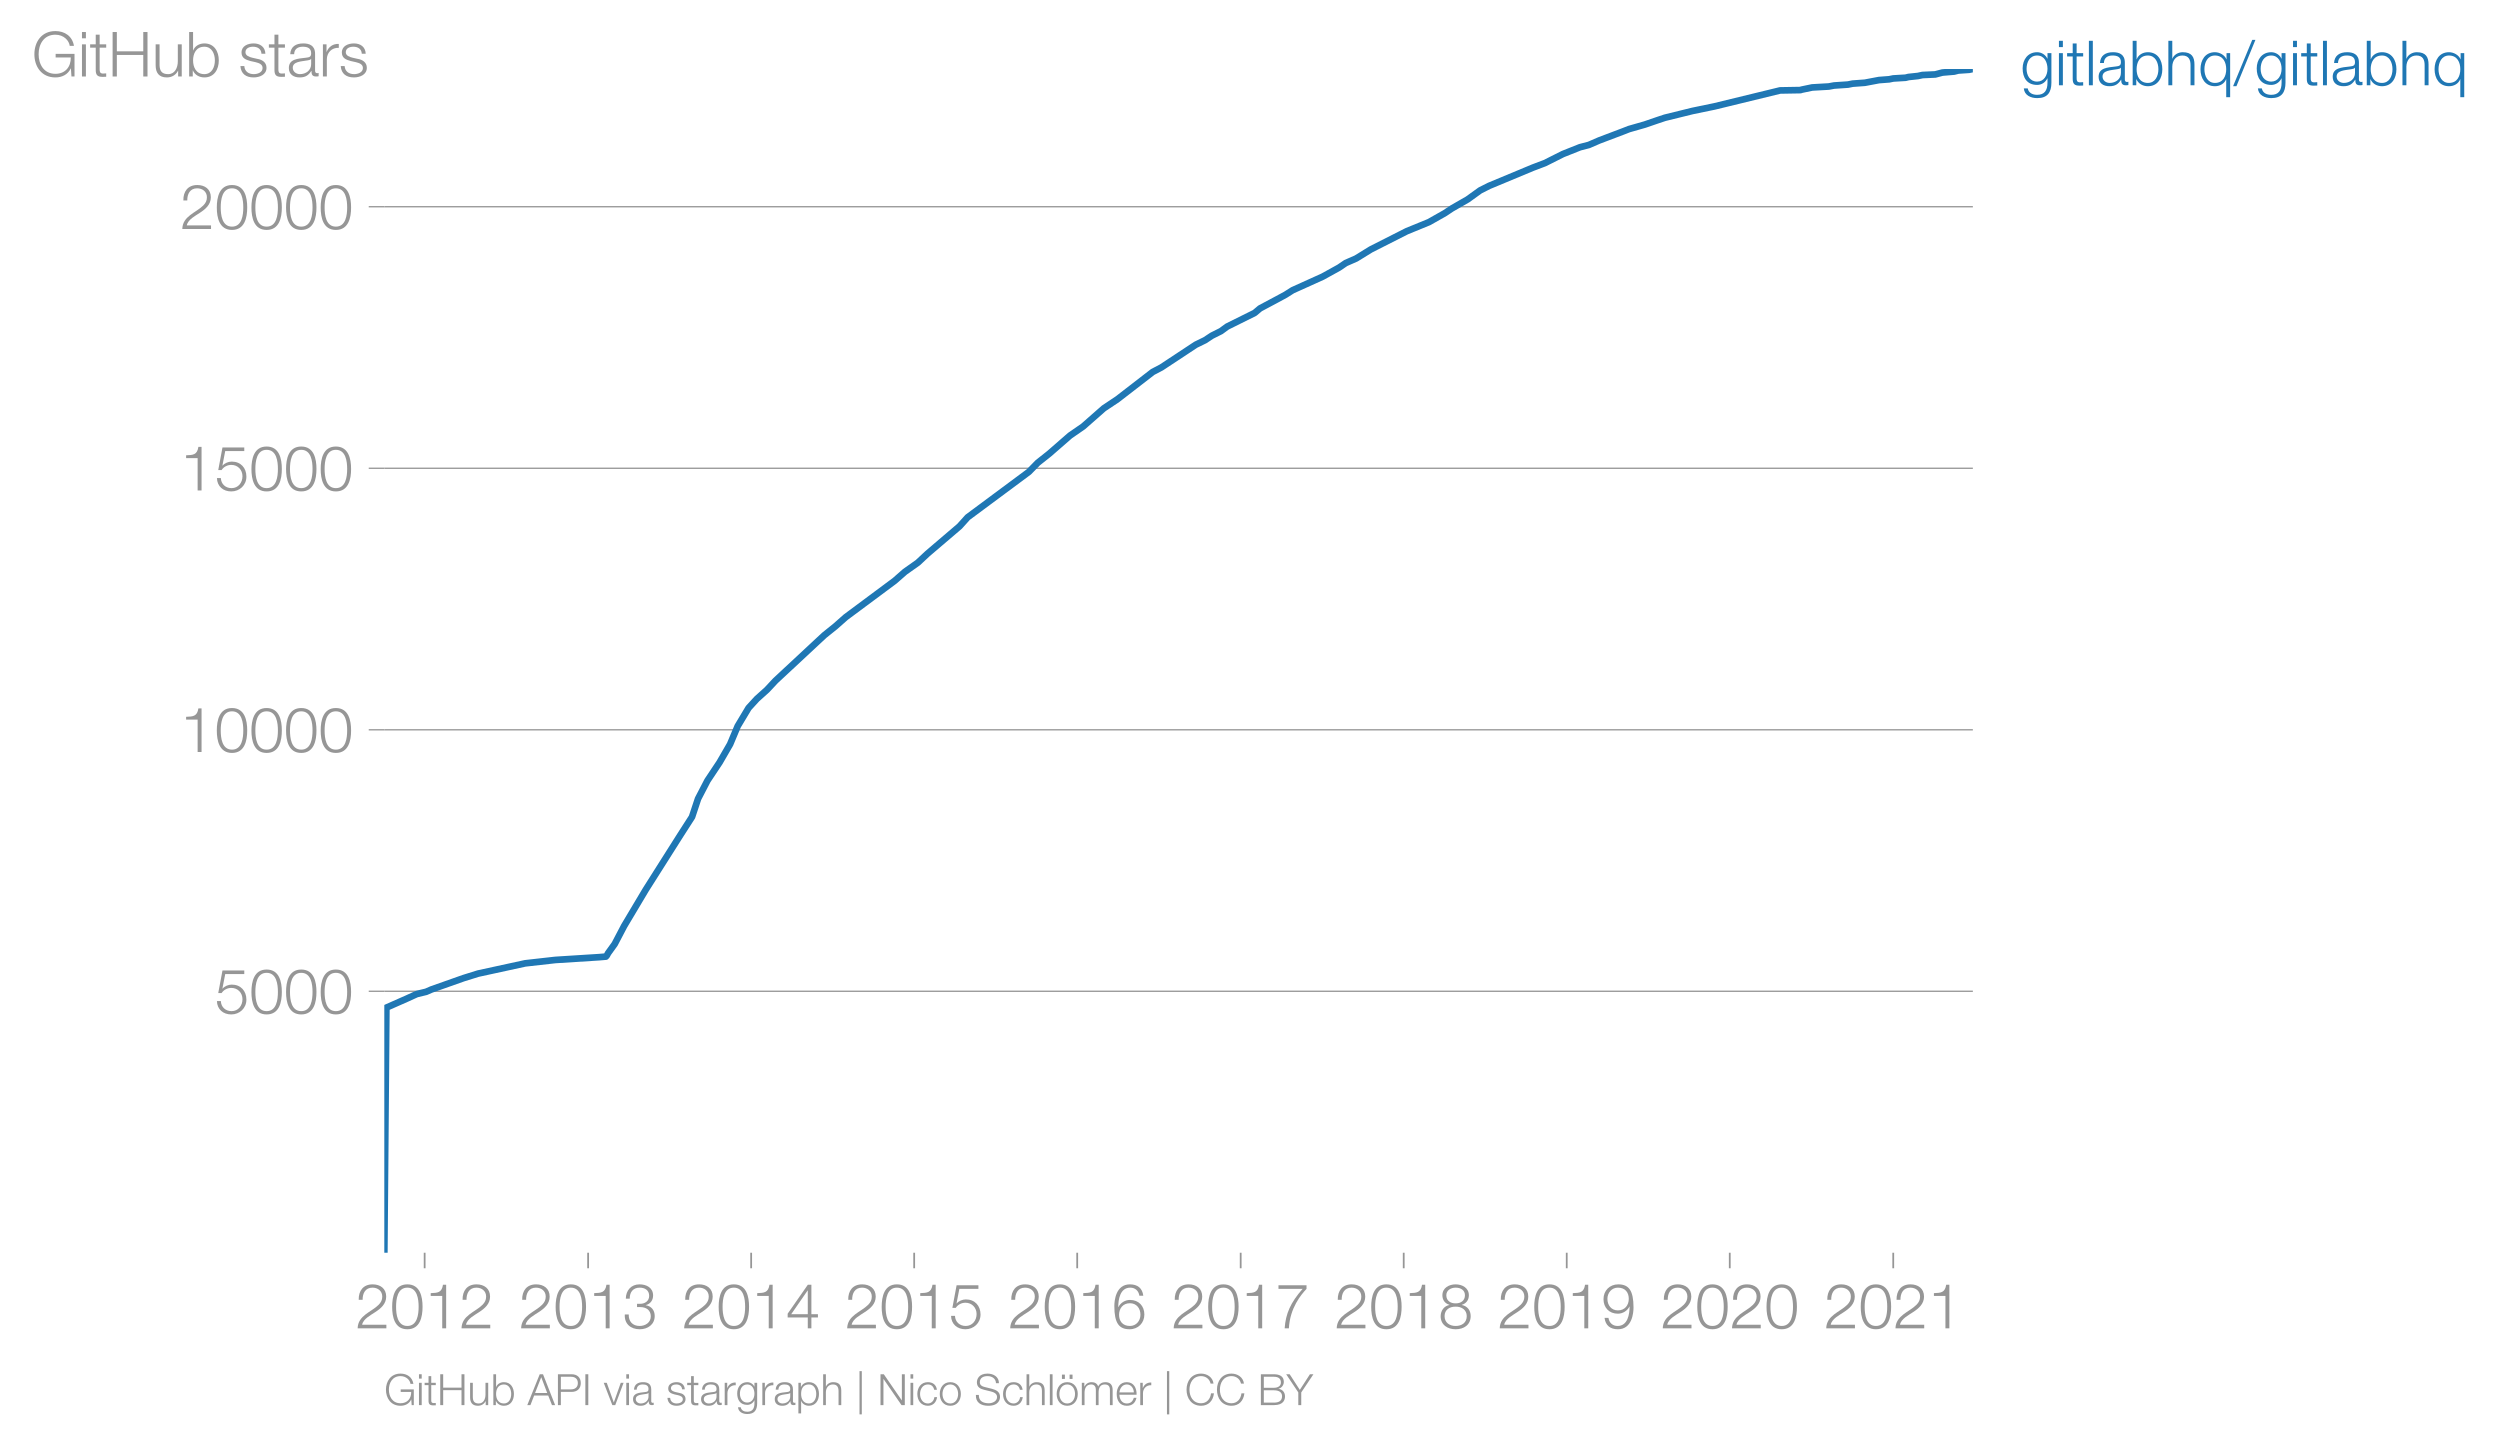
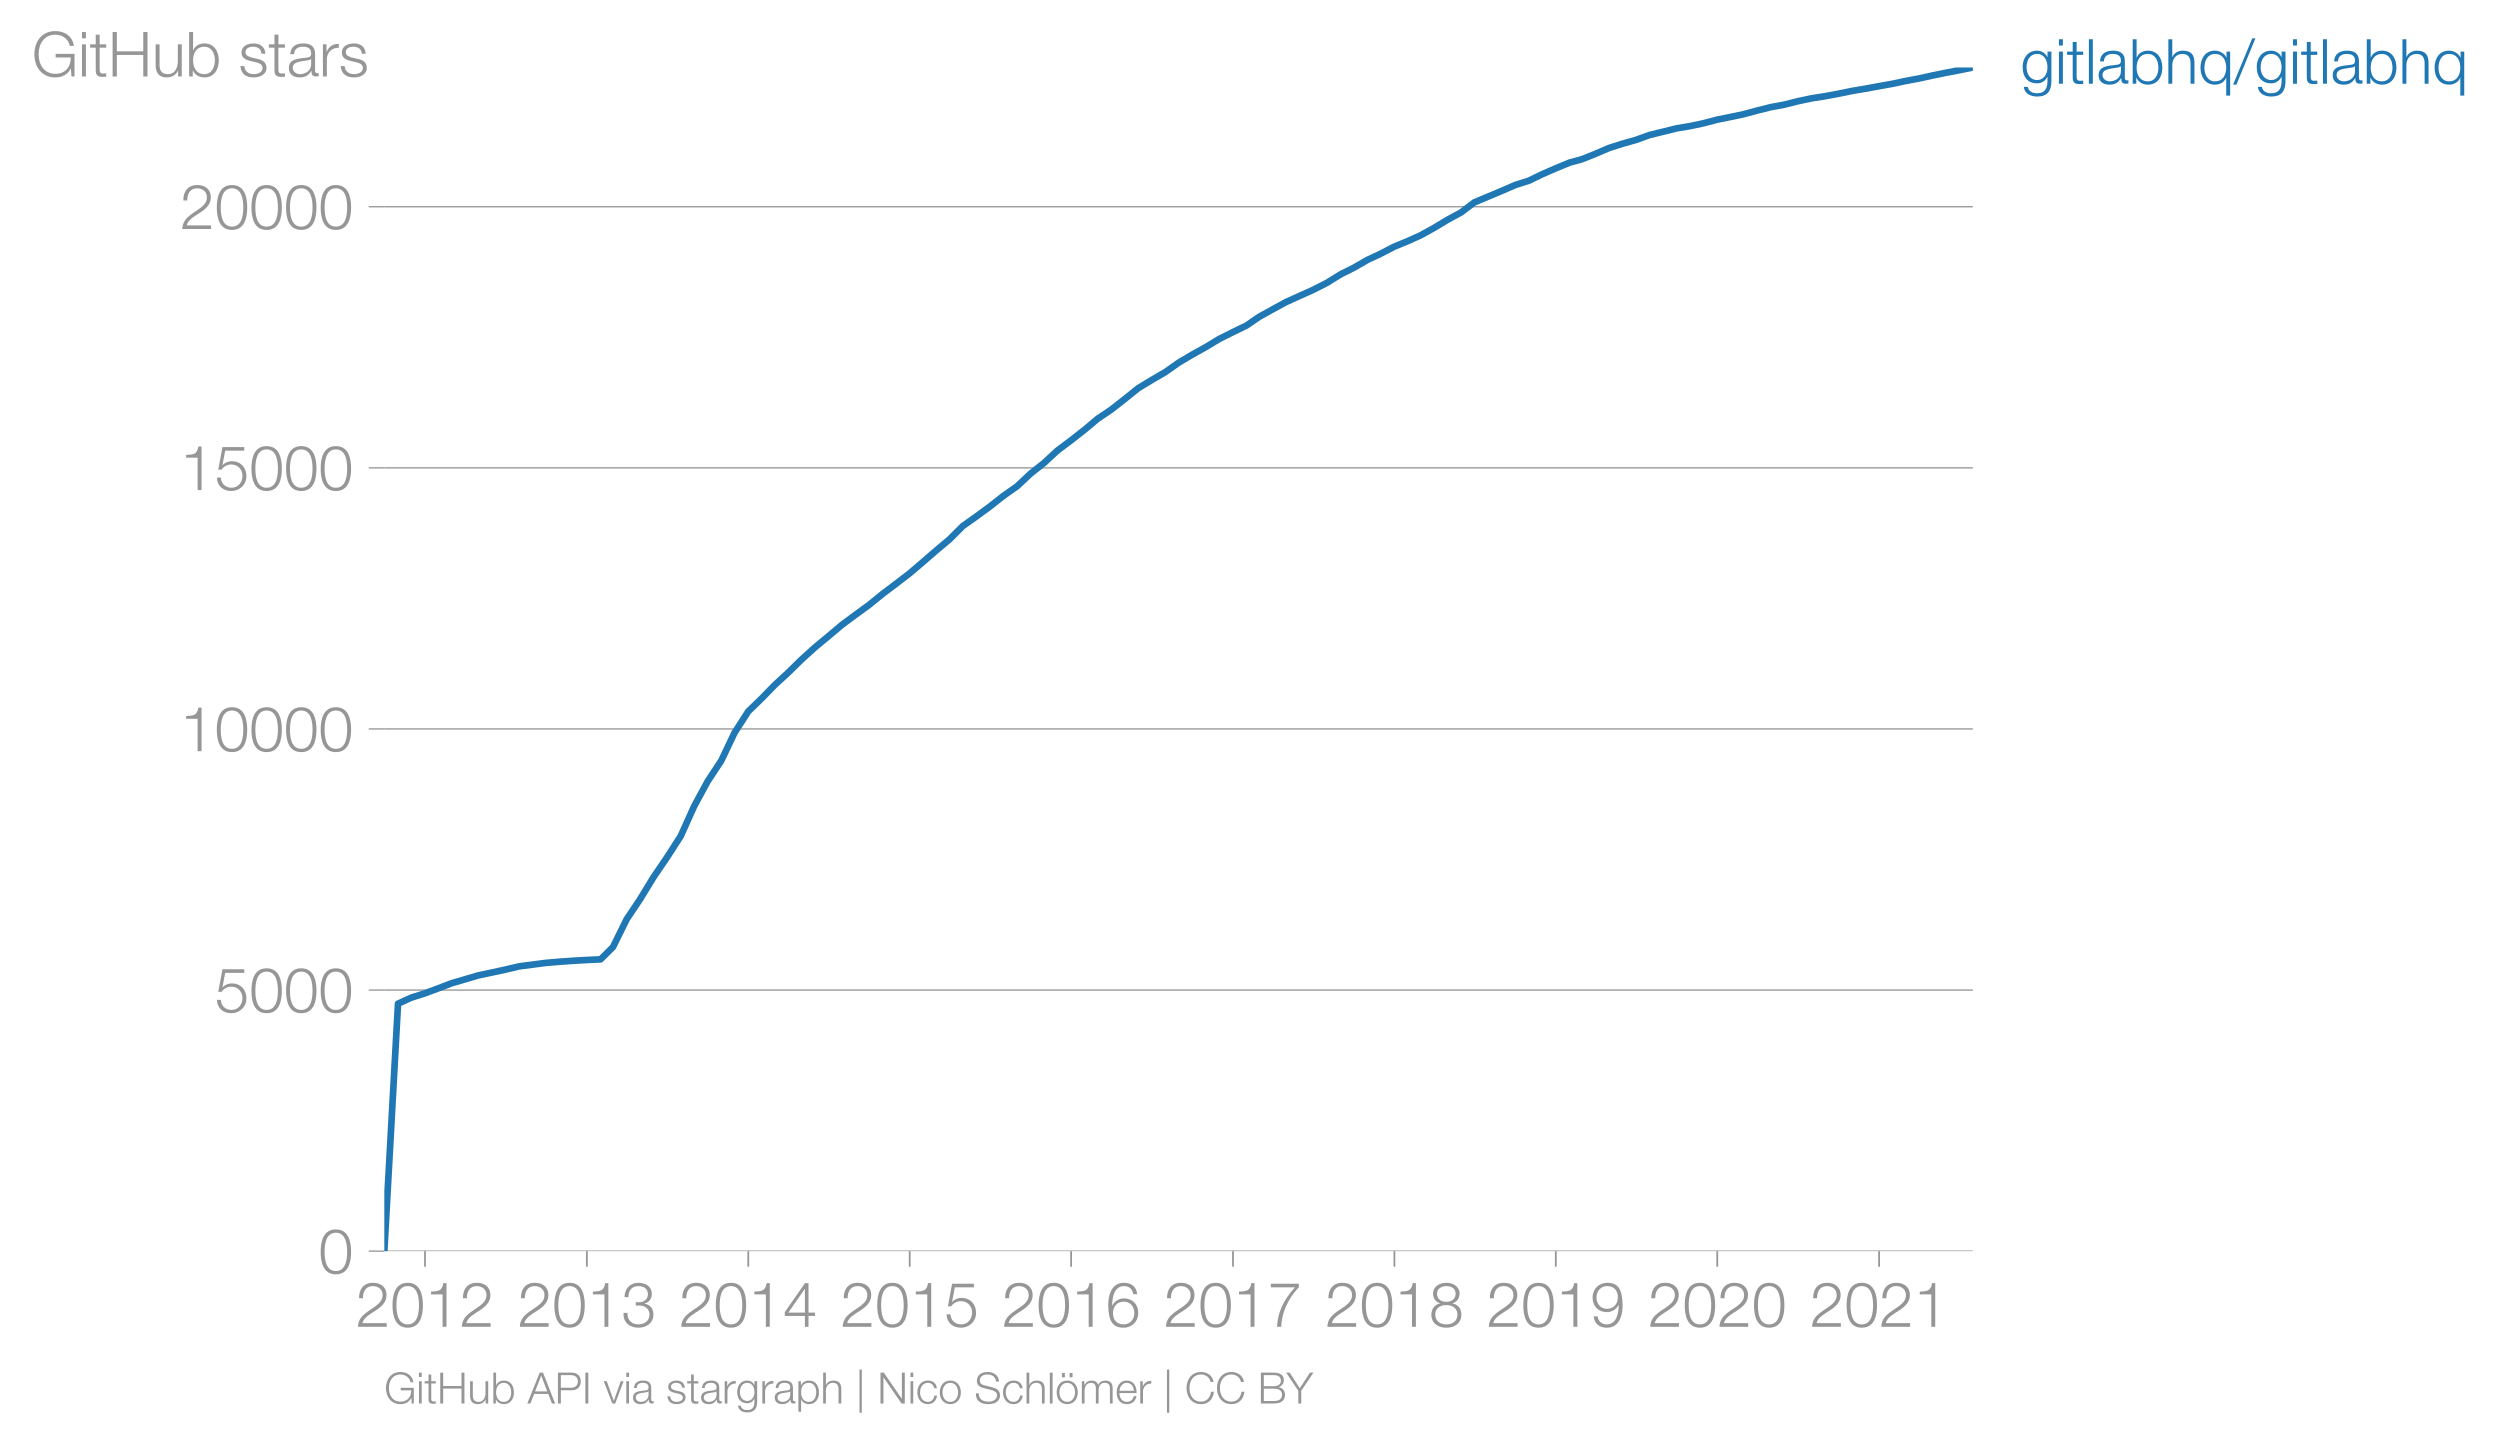
- <svg xmlns="http://www.w3.org/2000/svg" xmlns:xlink="http://www.w3.org/1999/xlink" height="433.55" viewBox="0 0 562.022 325.162" width="749.363">
+ <svg xmlns="http://www.w3.org/2000/svg" xmlns:xlink="http://www.w3.org/1999/xlink" height="433.066" viewBox="0 0 562.022 324.799" width="749.363">
  <defs>
    <style>*{stroke-linecap:butt;stroke-linejoin:round}</style>
  </defs>
  <g id="figure_1">
-     <path d="M0 325.162h562.022V0H0z" style="fill:none" id="patch_1" />
+     <path d="M0 324.8h562.022V0H0z" style="fill:none" id="patch_1" />
    <g id="axes_1">
-       <path d="M86.396 281.623h357.12V15.511H86.396z" style="fill:none" id="patch_2" />
+       <path d="M86.396 281.272h357.12V15.16H86.396z" style="fill:none" id="patch_2" />
      <g id="matplotlib.axis_1">
        <g id="xtick_1">
          <g id="line2d_1">
            <defs>
-               <path d="M0 0v3.5" id="m9d0c695bf7" style="stroke:#969696;stroke-width:.4" />
-             </defs>
-             <use style="fill:#969696;stroke:#969696;stroke-width:.4" x="95.465" xlink:href="#m9d0c695bf7" y="281.623" />
-           </g>
-           <g style="fill:#969696" transform="matrix(.14 0 0 -.14 79.899 298.62)" id="text_1">
+               <path d="M0 0v3.5" id="m1d5500ebd3" style="stroke:#969696;stroke-width:.4" />
+             </defs>
+             <use style="fill:#969696;stroke:#969696;stroke-width:.4" x="95.543" xlink:href="#m1d5500ebd3" y="281.272" />
+           </g>
+           <g style="fill:#969696" transform="matrix(.14 0 0 -.14 79.977 298.269)" id="text_1">
            <defs>
              <path d="M3181 371H691c109 602 909 999 1344 1293 583 378 1127 845 1127 1594 0 832-608 1260-1389 1260-973 0-1453-665-1434-1587h403c-12 659 276 1248 1012 1248 544 0 1004-333 1004-915 0-358-128-595-371-845C1626 1658 262 1331 230 0h2951v371z" id="HelveticaNeue-Light-32" transform="scale(.01563)" />
              <path d="M1779 4179c1024 0 1159-1190 1159-1965 0-780-135-1971-1159-1971S621 1434 621 2214c0 775 134 1965 1158 1965zm0 339C474 4518 218 3258 218 2208 218 1165 474-96 1779-96c1306 0 1562 1261 1562 2310 0 1044-256 2304-1562 2304z" id="HelveticaNeue-Light-30" transform="scale(.01563)" />
              <path d="M621 3328h1184V0h403v4480h-326c-122-826-557-838-1261-864v-288z" id="HelveticaNeue-Light-31" transform="scale(.01563)" />
            </defs>
            <use xlink:href="#HelveticaNeue-Light-32" />
            <use x="55.6" xlink:href="#HelveticaNeue-Light-30" />
            <use x="111.2" xlink:href="#HelveticaNeue-Light-31" />
            <use x="166.8" xlink:href="#HelveticaNeue-Light-32" />
          </g>
        </g>
        <g id="xtick_2">
-           <use style="fill:#969696;stroke:#969696;stroke-width:.4" x="132.215" xlink:href="#m9d0c695bf7" y="281.623" id="line2d_2" />
-           <g style="fill:#969696" transform="matrix(.14 0 0 -.14 116.65 298.62)" id="text_2">
+           <use style="fill:#969696;stroke:#969696;stroke-width:.4" x="131.931" xlink:href="#m1d5500ebd3" y="281.272" id="line2d_2" />
+           <g style="fill:#969696" transform="matrix(.14 0 0 -.14 116.365 298.269)" id="text_2">
            <defs>
              <path d="M211 1427C147 467 813-96 1741-96c825 0 1542 486 1542 1363 0 589-339 1011-921 1107v13c480 115 755 506 755 992 0 794-685 1139-1389 1139-870 0-1408-627-1414-1472h403c-13 666 345 1133 1017 1133 538 0 980-256 980-845 0-563-493-819-909-812h-339v-340h339c595 0 1075-313 1075-947 0-640-557-992-1146-992-723 0-1145 474-1120 1184H211z" id="HelveticaNeue-Light-33" transform="scale(.01563)" />
            </defs>
            <use xlink:href="#HelveticaNeue-Light-32" />
            <use x="55.6" xlink:href="#HelveticaNeue-Light-30" />
            <use x="111.2" xlink:href="#HelveticaNeue-Light-31" />
            <use x="166.8" xlink:href="#HelveticaNeue-Light-33" />
          </g>
        </g>
        <g id="xtick_3">
-           <use style="fill:#969696;stroke:#969696;stroke-width:.4" x="168.866" xlink:href="#m9d0c695bf7" y="281.623" id="line2d_3" />
-           <g style="fill:#969696" transform="matrix(.14 0 0 -.14 153.3 298.62)" id="text_3">
+           <use style="fill:#969696;stroke:#969696;stroke-width:.4" x="168.22" xlink:href="#m1d5500ebd3" y="281.272" id="line2d_3" />
+           <g style="fill:#969696" transform="matrix(.14 0 0 -.14 152.653 298.269)" id="text_3">
            <defs>
              <path d="M192 1114h2067V0h371v1114h672v339h-672v3027h-364L192 1504v-390zm365 339 1689 2438h13V1453H557z" id="HelveticaNeue-Light-34" transform="scale(.01563)" />
            </defs>
            <use xlink:href="#HelveticaNeue-Light-32" />
            <use x="55.6" xlink:href="#HelveticaNeue-Light-30" />
            <use x="111.2" xlink:href="#HelveticaNeue-Light-31" />
            <use x="166.8" xlink:href="#HelveticaNeue-Light-34" />
          </g>
        </g>
        <g id="xtick_4">
-           <use style="fill:#969696;stroke:#969696;stroke-width:.4" x="205.516" xlink:href="#m9d0c695bf7" y="281.623" id="line2d_4" />
-           <g style="fill:#969696" transform="matrix(.14 0 0 -.14 189.95 298.62)" id="text_4">
+           <use style="fill:#969696;stroke:#969696;stroke-width:.4" x="204.508" xlink:href="#m1d5500ebd3" y="281.272" id="line2d_4" />
+           <g style="fill:#969696" transform="matrix(.14 0 0 -.14 188.942 298.269)" id="text_4">
            <defs>
              <path d="M230 1280C250 429 870-96 1702-96c858 0 1556 640 1556 1517 0 902-583 1549-1504 1549-346 0-724-154-948-416l-12 12 288 1485h1958v371H800L365 2099h345c218 339 602 531 999 531 665 0 1145-505 1145-1164 0-653-428-1223-1120-1223-614 0-1081 416-1100 1037H230z" id="HelveticaNeue-Light-35" transform="scale(.01563)" />
            </defs>
            <use xlink:href="#HelveticaNeue-Light-32" />
            <use x="55.6" xlink:href="#HelveticaNeue-Light-30" />
            <use x="111.2" xlink:href="#HelveticaNeue-Light-31" />
            <use x="166.8" xlink:href="#HelveticaNeue-Light-35" />
          </g>
        </g>
        <g id="xtick_5">
-           <use style="fill:#969696;stroke:#969696;stroke-width:.4" x="242.166" xlink:href="#m9d0c695bf7" y="281.623" id="line2d_5" />
-           <g style="fill:#969696" transform="matrix(.14 0 0 -.14 226.6 298.62)" id="text_5">
+           <use style="fill:#969696;stroke:#969696;stroke-width:.4" x="240.797" xlink:href="#m1d5500ebd3" y="281.272" id="line2d_5" />
+           <g style="fill:#969696" transform="matrix(.14 0 0 -.14 225.23 298.269)" id="text_5">
            <defs>
              <path d="M1856 2579c685 0 1082-531 1082-1184 0-621-436-1152-1076-1152-780 0-1120 519-1120 1152 0 659 410 1184 1114 1184zm1376 768c-96 781-589 1171-1376 1171-1466 0-1600-1702-1600-2233C256 538 736-96 1824-96c883 0 1517 646 1517 1517 0 877-583 1497-1479 1497-505 0-979-300-1190-742h-13c0 813 192 2003 1235 2003 519 0 864-339 935-832h403z" id="HelveticaNeue-Light-36" transform="scale(.01563)" />
            </defs>
            <use xlink:href="#HelveticaNeue-Light-32" />
            <use x="55.6" xlink:href="#HelveticaNeue-Light-30" />
            <use x="111.2" xlink:href="#HelveticaNeue-Light-31" />
            <use x="166.8" xlink:href="#HelveticaNeue-Light-36" />
          </g>
        </g>
        <g id="xtick_6">
-           <use style="fill:#969696;stroke:#969696;stroke-width:.4" x="278.916" xlink:href="#m9d0c695bf7" y="281.623" id="line2d_6" />
-           <g style="fill:#969696" transform="matrix(.14 0 0 -.14 263.35 298.62)" id="text_6">
+           <use style="fill:#969696;stroke:#969696;stroke-width:.4" x="277.185" xlink:href="#m1d5500ebd3" y="281.272" id="line2d_6" />
+           <g style="fill:#969696" transform="matrix(.14 0 0 -.14 261.619 298.269)" id="text_6">
            <defs>
              <path d="M326 4051h2477C1562 2637 1069 1517 960 0h435c103 2086 1255 3469 1811 4051v371H326v-371z" id="HelveticaNeue-Light-37" transform="scale(.01563)" />
            </defs>
            <use xlink:href="#HelveticaNeue-Light-32" />
            <use x="55.6" xlink:href="#HelveticaNeue-Light-30" />
            <use x="111.2" xlink:href="#HelveticaNeue-Light-31" />
            <use x="166.8" xlink:href="#HelveticaNeue-Light-37" />
          </g>
        </g>
        <g id="xtick_7">
-           <use style="fill:#969696;stroke:#969696;stroke-width:.4" x="315.566" xlink:href="#m9d0c695bf7" y="281.623" id="line2d_7" />
-           <g style="fill:#969696" transform="matrix(.14 0 0 -.14 300 298.62)" id="text_7">
+           <use style="fill:#969696;stroke:#969696;stroke-width:.4" x="313.474" xlink:href="#m1d5500ebd3" y="281.272" id="line2d_7" />
+           <g style="fill:#969696" transform="matrix(.14 0 0 -.14 297.907 298.269)" id="text_7">
            <defs>
              <path d="M1779 243c-627 0-1139 339-1139 1011 0 660 525 986 1139 973 602 13 1139-326 1139-973 0-684-512-1011-1139-1011zm1357 3155c0 768-698 1120-1363 1120-659 0-1357-352-1357-1120 0-492 262-844 730-985v-13c-551-102-896-563-909-1146C237 352 941-96 1779-96c839 0 1543 448 1543 1350 0 602-340 1031-916 1146v13c455 134 730 499 730 985zm-1357-832c-473-12-960 231-960 832 0 512 467 781 960 781 538 0 954-269 954-781 0-576-461-844-954-832z" id="HelveticaNeue-Light-38" transform="scale(.01563)" />
            </defs>
            <use xlink:href="#HelveticaNeue-Light-32" />
            <use x="55.6" xlink:href="#HelveticaNeue-Light-30" />
            <use x="111.2" xlink:href="#HelveticaNeue-Light-31" />
            <use x="166.8" xlink:href="#HelveticaNeue-Light-38" />
          </g>
        </g>
        <g id="xtick_8">
-           <use style="fill:#969696;stroke:#969696;stroke-width:.4" x="352.216" xlink:href="#m9d0c695bf7" y="281.623" id="line2d_8" />
-           <g style="fill:#969696" transform="matrix(.14 0 0 -.14 336.65 298.62)" id="text_8">
+           <use style="fill:#969696;stroke:#969696;stroke-width:.4" x="349.762" xlink:href="#m1d5500ebd3" y="281.272" id="line2d_8" />
+           <g style="fill:#969696" transform="matrix(.14 0 0 -.14 334.196 298.269)" id="text_8">
            <defs>
              <path d="M1702 1843c-684 0-1081 531-1081 1184 0 621 435 1152 1075 1152 781 0 1120-518 1120-1152 0-659-410-1184-1114-1184zM326 1075C422 294 915-96 1702-96c1466 0 1600 1702 1600 2234 0 1747-480 2380-1568 2380-883 0-1516-646-1516-1516 0-877 582-1498 1478-1498 506 0 979 301 1190 742h13c0-812-192-2003-1235-2003-518 0-864 339-934 832H326z" id="HelveticaNeue-Light-39" transform="scale(.01563)" />
            </defs>
            <use xlink:href="#HelveticaNeue-Light-32" />
            <use x="55.6" xlink:href="#HelveticaNeue-Light-30" />
            <use x="111.2" xlink:href="#HelveticaNeue-Light-31" />
            <use x="166.8" xlink:href="#HelveticaNeue-Light-39" />
          </g>
        </g>
        <g id="xtick_9">
-           <use style="fill:#969696;stroke:#969696;stroke-width:.4" x="388.866" xlink:href="#m9d0c695bf7" y="281.623" id="line2d_9" />
-           <g style="fill:#969696" transform="matrix(.14 0 0 -.14 373.3 298.62)" id="text_9">
+           <use style="fill:#969696;stroke:#969696;stroke-width:.4" x="386.051" xlink:href="#m1d5500ebd3" y="281.272" id="line2d_9" />
+           <g style="fill:#969696" transform="matrix(.14 0 0 -.14 370.485 298.269)" id="text_9">
            <use xlink:href="#HelveticaNeue-Light-32" />
            <use x="55.6" xlink:href="#HelveticaNeue-Light-30" />
            <use x="111.2" xlink:href="#HelveticaNeue-Light-32" />
            <use x="166.8" xlink:href="#HelveticaNeue-Light-30" />
          </g>
        </g>
        <g id="xtick_10">
-           <use style="fill:#969696;stroke:#969696;stroke-width:.4" x="425.617" xlink:href="#m9d0c695bf7" y="281.623" id="line2d_10" />
-           <g style="fill:#969696" transform="matrix(.14 0 0 -.14 410.05 298.62)" id="text_10">
+           <use style="fill:#969696;stroke:#969696;stroke-width:.4" x="422.439" xlink:href="#m1d5500ebd3" y="281.272" id="line2d_10" />
+           <g style="fill:#969696" transform="matrix(.14 0 0 -.14 406.873 298.269)" id="text_10">
            <use xlink:href="#HelveticaNeue-Light-32" />
            <use x="55.6" xlink:href="#HelveticaNeue-Light-30" />
            <use x="111.2" xlink:href="#HelveticaNeue-Light-32" />
            <use x="166.8" xlink:href="#HelveticaNeue-Light-31" />
          </g>
        </g>
      </g>
      <g id="matplotlib.axis_2">
        <g id="ytick_1">
-           <path clip-path="url(#p02f03ab2c6)" d="M86.396 222.847h357.12" style="fill:none;stroke:#969696;stroke-linecap:square;stroke-width:.3" id="line2d_11" />
+           <path clip-path="url(#p31011df5e8)" d="M86.396 281.272h357.12" style="fill:none;stroke:#969696;stroke-linecap:square;stroke-width:.3" id="line2d_11" />
          <g id="line2d_12">
            <defs>
-               <path d="M0 0h-3.5" id="m4476a18c47" style="stroke:#969696;stroke-width:.3" />
-             </defs>
-             <use style="fill:#969696;stroke:#969696;stroke-width:.3" x="86.396" xlink:href="#m4476a18c47" y="222.847" />
-           </g>
-           <g style="fill:#969696" transform="matrix(.14 0 0 -.14 48.264 227.845)" id="text_11">
+               <path d="M0 0h-3.5" id="mf892d5aa9f" style="stroke:#969696;stroke-width:.3" />
+             </defs>
+             <use style="fill:#969696;stroke:#969696;stroke-width:.3" x="86.396" xlink:href="#mf892d5aa9f" y="281.272" />
+           </g>
+           <use xlink:href="#HelveticaNeue-Light-30" style="fill:#969696" transform="matrix(.14 0 0 -.14 71.613 286.27)" id="text_11" />
+         </g>
+         <g id="ytick_2">
+           <path clip-path="url(#p31011df5e8)" d="M86.396 222.574h357.12" style="fill:none;stroke:#969696;stroke-linecap:square;stroke-width:.3" id="line2d_13" />
+           <use style="fill:#969696;stroke:#969696;stroke-width:.3" x="86.396" xlink:href="#mf892d5aa9f" y="222.574" id="line2d_14" />
+           <g style="fill:#969696" transform="matrix(.14 0 0 -.14 48.264 227.573)" id="text_12">
            <use xlink:href="#HelveticaNeue-Light-35" />
            <use x="55.6" xlink:href="#HelveticaNeue-Light-30" />
            <use x="111.2" xlink:href="#HelveticaNeue-Light-30" />
            <use x="166.8" xlink:href="#HelveticaNeue-Light-30" />
          </g>
        </g>
-         <g id="ytick_2">
-           <path clip-path="url(#p02f03ab2c6)" d="M86.396 164.058h357.12" style="fill:none;stroke:#969696;stroke-linecap:square;stroke-width:.3" id="line2d_13" />
-           <use style="fill:#969696;stroke:#969696;stroke-width:.3" x="86.396" xlink:href="#m4476a18c47" y="164.058" id="line2d_14" />
-           <g style="fill:#969696" transform="matrix(.14 0 0 -.14 40.48 169.057)" id="text_12">
+         <g id="ytick_3">
+           <path clip-path="url(#p31011df5e8)" d="M86.396 163.877h357.12" style="fill:none;stroke:#969696;stroke-linecap:square;stroke-width:.3" id="line2d_15" />
+           <use style="fill:#969696;stroke:#969696;stroke-width:.3" x="86.396" xlink:href="#mf892d5aa9f" y="163.877" id="line2d_16" />
+           <g style="fill:#969696" transform="matrix(.14 0 0 -.14 40.48 168.875)" id="text_13">
            <use xlink:href="#HelveticaNeue-Light-31" />
            <use x="55.6" xlink:href="#HelveticaNeue-Light-30" />
            <use x="111.2" xlink:href="#HelveticaNeue-Light-30" />
            <use x="166.8" xlink:href="#HelveticaNeue-Light-30" />
            <use x="222.4" xlink:href="#HelveticaNeue-Light-30" />
          </g>
        </g>
-         <g id="ytick_3">
-           <path clip-path="url(#p02f03ab2c6)" d="M86.396 105.27h357.12" style="fill:none;stroke:#969696;stroke-linecap:square;stroke-width:.3" id="line2d_15" />
-           <use style="fill:#969696;stroke:#969696;stroke-width:.3" x="86.396" xlink:href="#m4476a18c47" y="105.27" id="line2d_16" />
-           <g style="fill:#969696" transform="matrix(.14 0 0 -.14 40.48 110.268)" id="text_13">
+         <g id="ytick_4">
+           <path clip-path="url(#p31011df5e8)" d="M86.396 105.179h357.12" style="fill:none;stroke:#969696;stroke-linecap:square;stroke-width:.3" id="line2d_17" />
+           <use style="fill:#969696;stroke:#969696;stroke-width:.3" x="86.396" xlink:href="#mf892d5aa9f" y="105.179" id="line2d_18" />
+           <g style="fill:#969696" transform="matrix(.14 0 0 -.14 40.48 110.177)" id="text_14">
            <use xlink:href="#HelveticaNeue-Light-31" />
            <use x="55.6" xlink:href="#HelveticaNeue-Light-35" />
            <use x="111.2" xlink:href="#HelveticaNeue-Light-30" />
            <use x="166.8" xlink:href="#HelveticaNeue-Light-30" />
            <use x="222.4" xlink:href="#HelveticaNeue-Light-30" />
          </g>
        </g>
-         <g id="ytick_4">
-           <path clip-path="url(#p02f03ab2c6)" d="M86.396 46.481h357.12" style="fill:none;stroke:#969696;stroke-linecap:square;stroke-width:.3" id="line2d_17" />
-           <use style="fill:#969696;stroke:#969696;stroke-width:.3" x="86.396" xlink:href="#m4476a18c47" y="46.481" id="line2d_18" />
-           <g style="fill:#969696" transform="matrix(.14 0 0 -.14 40.48 51.48)" id="text_14">
+         <g id="ytick_5">
+           <path clip-path="url(#p31011df5e8)" d="M86.396 46.481h357.12" style="fill:none;stroke:#969696;stroke-linecap:square;stroke-width:.3" id="line2d_19" />
+           <use style="fill:#969696;stroke:#969696;stroke-width:.3" x="86.396" xlink:href="#mf892d5aa9f" y="46.481" id="line2d_20" />
+           <g style="fill:#969696" transform="matrix(.14 0 0 -.14 40.48 51.48)" id="text_15">
            <use xlink:href="#HelveticaNeue-Light-32" />
            <use x="55.6" xlink:href="#HelveticaNeue-Light-30" />
            <use x="111.2" xlink:href="#HelveticaNeue-Light-30" />
            <use x="166.8" xlink:href="#HelveticaNeue-Light-30" />
            <use x="222.4" xlink:href="#HelveticaNeue-Light-30" />
          </g>
        </g>
-         <g style="fill:#969696" transform="matrix(.14 0 0 -.14 7.2 17.197)" id="text_15">
+         <g style="fill:#969696" transform="matrix(.14 0 0 -.14 7.2 17.197)" id="text_16">
          <defs>
            <path d="M4365 2323H2426v-371h1555c19-966-570-1677-1581-1677-1210 0-1722 1011-1722 2010 0 998 512 2009 1722 2009 870 0 1414-620 1472-1145h435c-166 998-947 1517-1907 1517-1440 0-2157-1133-2157-2381S960-96 2400-96c659 0 1274 275 1581 928h13l57-832h314v2323z" id="HelveticaNeue-Light-47" transform="scale(.01563)" />
            <path d="M390 0h404v3302H390V0zm0 3923h404v647H390v-647z" id="HelveticaNeue-Light-69" transform="scale(.01563)" />
            <path d="M1024 4294H621v-992H45v-339h576V704c-7-563 179-742 717-742 121 0 236 12 358 12v346c-115-13-230-19-346-19-288 19-326 173-326 435v2227h672v339h-672v992z" id="HelveticaNeue-Light-74" transform="scale(.01563)" />
            <path d="M461 0h435v2214h2714V0h435v4570h-435V2586H896v1984H461V0z" id="HelveticaNeue-Light-48" transform="scale(.01563)" />
            <path d="M3059 3302h-403V1568c0-672-301-1325-992-1325-640 0-864 314-883 909v2150H378V1158C378 390 704-96 1536-96c493 0 928 250 1139 691h13V0h371v3302z" id="HelveticaNeue-Light-75" transform="scale(.01563)" />
            <path d="M3027 1651c0-685-313-1408-1081-1408-858 0-1159 723-1159 1408s301 1408 1159 1408c768 0 1081-723 1081-1408zM384 0h371v627h13C954 179 1414-96 1946-96c1004 0 1484 813 1484 1747 0 935-480 1747-1484 1747-493 0-973-249-1146-723h-13v1895H384V0z" id="HelveticaNeue-Light-62" transform="scale(.01563)" />
            <path d="M2765 2336c-26 717-551 1062-1210 1062-582 0-1241-256-1241-928 0-563 396-742 921-883l519-115c364-90 723-218 723-602 0-460-525-627-903-627-537 0-940 282-972 826H198C262 262 787-96 1555-96c615 0 1325 275 1325 992 0 576-480 845-941 915l-537 122c-276 70-685 198-685 557 0 428 422 569 781 569 460 0 844-224 864-723h403z" id="HelveticaNeue-Light-73" transform="scale(.01563)" />
            <path d="M2496 1280c6-646-538-1037-1152-1037-378 0-736 250-736 653 0 646 851 640 1536 762 109 19 288 51 339 147h13v-525zM749 2291c13 538 384 768 883 768 474 0 864-134 864-678 0-365-186-410-518-448-871-103-1773-135-1773-1063 0-665 499-966 1107-966 634 0 922 243 1203 672h13c0-346 64-576 474-576 108 0 172 6 262 26v339c-32-13-83-26-128-26-160 0-237 90-237 243v1754c0 883-633 1062-1216 1062-755 0-1299-332-1337-1107h403z" id="HelveticaNeue-Light-61" transform="scale(.01563)" />
            <path d="M384 0h403v1760c0 685 499 1222 1229 1184v403c-595 26-1043-288-1248-819h-13v774H384V0z" id="HelveticaNeue-Light-72" transform="scale(.01563)" />
          </defs>
          <use xlink:href="#HelveticaNeue-Light-47" />
          <use x="74.1" xlink:href="#HelveticaNeue-Light-69" />
          <use x="92.6" xlink:href="#HelveticaNeue-Light-74" />
          <use x="122.2" xlink:href="#HelveticaNeue-Light-48" />
          <use x="192.6" xlink:href="#HelveticaNeue-Light-75" />
          <use x="246.3" xlink:href="#HelveticaNeue-Light-62" />
          <use x="303.7" xlink:href="#HelveticaNeue-Light-20" />
          <use x="331.5" xlink:href="#HelveticaNeue-Light-73" />
          <use x="379.6" xlink:href="#HelveticaNeue-Light-74" />
          <use x="409.2" xlink:href="#HelveticaNeue-Light-61" />
          <use x="461.1" xlink:href="#HelveticaNeue-Light-72" />
          <use x="492.6" xlink:href="#HelveticaNeue-Light-73" />
        </g>
      </g>
-       <path clip-path="url(#p02f03ab2c6)" d="m86.396 281.623.459-55.096 4.633-2.046 2.212-1.011 2.1-.506 1.183-.517 7.213-2.551 3.28-1.023 10.59-2.305 6.787-.764 9.832-.623 1.523-.13.22-.258.28-.518 1.476-2.046 2.139-4.08 4.87-8.171 7.753-12.24 2.63-4.091 1.351-4.08 2.117-4.08 2.716-4.08 2.37-4.092 1.712-4.08 2.444-4.08 1.858-2.034 2.278-2.046 1.908-2.046 10.96-10.205 2.527-2.034 2.314-2.046 10.994-8.172 2.321-2.034 2.893-2.046 2.18-2.034 7.193-6.137 1.833-2.034 13.75-10.206 2.002-2.046 2.578-2.046 4.684-4.08 2.946-2.034 4.64-4.08 3.066-2.045 7.926-6.126 1.95-1.023 7.731-5.103 2.073-1.011 1.552-1.023 2.037-1.023 1.4-1.023 6.176-3.069 1.218-1.023 3.812-2.034 1.891-1.023 1.615-1.023 6.764-3.057 3.679-2.034 1.504-1.023 2.33-1.022 3.319-2.046 8.052-4.08 4.996-2.046 3.595-2.034 1.53-1.023 3.567-2.046 2.824-2.034 2.028-1.023 9.825-4.092 2.702-1.022 4.049-2.035 3.836-1.528 1.998-.517 2.33-1.012 5.402-2.045 1.288-.506 3.578-1.023 2.945-1.011 1.555-.517 6.207-1.529 4.946-1.023 14.732-3.586 4.622-.082.184-.083 2.419-.505 3.723-.212 1.186-.223 3.132-.212 1.047-.211 2.753-.2 3.174-.6 2.295-.176.908-.188 2.775-.165.659-.165 2.115-.223 1.03-.223 2.869-.13 1.603-.423 2.648-.223.918-.236 2.424-.164.86-.177h0" style="fill:none;stroke:#1f77b4;stroke-linecap:square;stroke-width:1.5" id="line2d_19" />
-       <g style="fill:#1f77b4" transform="matrix(.14 0 0 -.14 454.23 19.173)" id="text_16">
+       <path clip-path="url(#p31011df5e8)" d="m86.396 281.272 3.082-55.634 2.983-1.361 3.082-.975 3.082-1.15 2.883-1.104 3.082-.904 2.983-.88 3.082-.646 2.983-.646 3.082-.727 3.082-.4 2.982-.387 3.082-.258 2.983-.212 3.082-.176 3.082-.14 2.784-2.76 3.082-6.256 2.983-4.45 3.082-5.048 2.982-4.379 3.082-4.778 3.082-6.832 2.983-5.494 3.082-4.684 2.983-6.27 3.082-4.8 3.082-2.982 2.784-2.865 3.082-2.84 2.982-2.924 3.082-2.794 2.983-2.465 3.082-2.595 3.082-2.289 2.983-2.172 3.082-2.5 2.982-2.254 3.082-2.36 3.082-2.63 2.784-2.418 3.082-2.583 2.983-2.981 3.082-2.184 2.983-2.184 3.082-2.43 3.082-2.171 2.982-2.795 3.082-2.453 2.983-2.759 3.082-2.313 3.082-2.418 2.883-2.418 3.082-2.078 2.983-2.336 3.082-2.477 2.983-1.808 3.082-1.796 3.082-2.172 2.982-1.761 3.082-1.714 2.983-1.808 3.082-1.538 3.082-1.503 2.784-1.913 3.082-1.714 2.983-1.62 3.082-1.397 2.982-1.338 3.082-1.562 3.082-1.913 2.983-1.491 3.082-1.773 2.983-1.397 3.082-1.597 3.082-1.267 2.784-1.257 3.082-1.702 2.982-1.796 3.082-1.679 2.983-2.254 3.082-1.291 3.082-1.291 2.983-1.303 3.082-.975 2.982-1.444 3.082-1.35 3.082-1.268 2.784-.763 3.082-1.232 2.983-1.28 3.082-.986 2.982-.834 3.083-1.115 3.082-.751 2.982-.74 3.082-.516 2.983-.634 3.082-.81 3.082-.623 2.883-.61 3.082-.834 2.983-.74 3.082-.574 2.983-.752 3.082-.657 3.082-.481 2.982-.552 3.082-.634 2.983-.505 3.082-.563 3.082-.552 2.784-.599 3.082-.575 2.983-.658 3.082-.633 2.982-.564 3.082-.634" style="fill:none;stroke:#1f77b4;stroke-linecap:square;stroke-width:1.5" id="line2d_21" />
+       <g style="fill:#1f77b4" transform="matrix(.14 0 0 -.14 454.23 18.822)" id="text_17">
        <defs>
          <path d="M1709 378c-743 0-1088 646-1088 1312 0 684 320 1369 1088 1369 761 0 1062-723 1062-1369 0-672-365-1312-1062-1312zm1465 2924h-403v-569h-13c-160 365-569 665-1049 665-954 0-1491-755-1491-1664C218 794 653 38 1709 38c473 0 864 276 1049 679h13V269c0-807-320-1248-1062-1248-448 0-877 173-967 659H339c58-704 711-998 1370-998 1081 0 1459 601 1465 1587v3033z" id="HelveticaNeue-Light-67" transform="scale(.01563)" />
          <path d="M390 0h404v4570H390V0z" id="HelveticaNeue-Light-6c" transform="scale(.01563)" />
          <path d="M378 0h403v1926c13 647 397 1133 1037 1133 652 0 838-429 838-998V0h403v2125c0 787-281 1273-1209 1273-468 0-909-268-1056-665h-13v1837H378V0z" id="HelveticaNeue-Light-68" transform="scale(.01563)" />
          <path d="M646 1651c0 685 314 1408 1082 1408 858 0 1158-723 1158-1408S2586 243 1728 243C960 243 646 966 646 1651zm2644 1651h-372v-627h-12c-173 429-698 723-1178 723-1005 0-1485-812-1485-1747C243 717 723-96 1728-96c493 0 973 250 1146 723h12v-1849h404v4524z" id="HelveticaNeue-Light-71" transform="scale(.01563)" />
          <path d="m262-96 1952 4762h-326L-83-96h345z" id="HelveticaNeue-Light-2f" transform="scale(.01563)" />
        </defs>
        <use xlink:href="#HelveticaNeue-Light-67" />
        <use x="55.6" xlink:href="#HelveticaNeue-Light-69" />
        <use x="74.1" xlink:href="#HelveticaNeue-Light-74" />
        <use x="103.7" xlink:href="#HelveticaNeue-Light-6c" />
        <use x="122.2" xlink:href="#HelveticaNeue-Light-61" />
        <use x="174.1" xlink:href="#HelveticaNeue-Light-62" />
        <use x="231.5" xlink:href="#HelveticaNeue-Light-68" />
        <use x="285.2" xlink:href="#HelveticaNeue-Light-71" />
        <use x="342.6" xlink:href="#HelveticaNeue-Light-2f" />
        <use x="375.9" xlink:href="#HelveticaNeue-Light-67" />
        <use x="431.5" xlink:href="#HelveticaNeue-Light-69" />
        <use x="450" xlink:href="#HelveticaNeue-Light-74" />
        <use x="479.6" xlink:href="#HelveticaNeue-Light-6c" />
        <use x="498.1" xlink:href="#HelveticaNeue-Light-61" />
        <use x="550" xlink:href="#HelveticaNeue-Light-62" />
        <use x="607.4" xlink:href="#HelveticaNeue-Light-68" />
        <use x="661.1" xlink:href="#HelveticaNeue-Light-71" />
      </g>
-       <g style="fill:#969696" transform="matrix(.09716 0 0 -.09716 86.396 315.883)" id="text_17">
+       <g style="fill:#969696" transform="matrix(.09716 0 0 -.09716 86.396 315.52)" id="text_18">
        <defs>
          <path d="M-45 0h467l551 1421h2080L3610 0h467L2285 4570h-487L-45 0zm2067 4134 884-2342H1107l915 2342z" id="HelveticaNeue-Light-41" transform="scale(.01563)" />
          <path d="M461 0h435v1958h1594c819 0 1356 480 1356 1306s-537 1306-1356 1306H461V0zm435 4198h1498c601 0 1017-307 1017-934s-416-934-1017-934H896v1868z" id="HelveticaNeue-Light-50" transform="scale(.01563)" />
          <path d="M493 0h435v4570H493V0z" id="HelveticaNeue-Light-49" transform="scale(.01563)" />
          <path d="M1286 0h429l1235 3302h-416L1510 403h-12L461 3302H13L1286 0z" id="HelveticaNeue-Light-76" transform="scale(.01563)" />
          <path d="M3027 1651c0-685-313-1408-1081-1408-858 0-1159 723-1159 1408 0 749 269 1408 1159 1408 768 0 1081-723 1081-1408zM384-1222h403V627h13C973 154 1453-96 1946-96c1004 0 1484 813 1484 1747 0 935-480 1747-1484 1747-532 0-992-275-1178-723h-13v627H384v-4524z" id="HelveticaNeue-Light-70" transform="scale(.01563)" />
          <path d="M544-1370h339v6400H544v-6400z" id="HelveticaNeue-Light-7c" transform="scale(.01563)" />
          <path d="M454 0h436v3866h12L3565 0h486v4570h-435V704h-13L941 4570H454V0z" id="HelveticaNeue-Light-4e" transform="scale(.01563)" />
          <path d="M3117 2266c-90 755-634 1132-1338 1132-1011 0-1561-800-1561-1747S768-96 1779-96c736 0 1255 486 1363 1280h-403c-51-550-461-941-960-941-774 0-1158 704-1158 1408s384 1408 1158 1408c525 0 826-301 935-793h403z" id="HelveticaNeue-Light-63" transform="scale(.01563)" />
          <path d="M1779 3398c-1011 0-1561-800-1561-1747S768-96 1779-96s1562 800 1562 1747-551 1747-1562 1747zm0-339c775 0 1159-704 1159-1408S2554 243 1779 243c-774 0-1158 704-1158 1408s384 1408 1158 1408z" id="HelveticaNeue-Light-6f" transform="scale(.01563)" />
          <path d="M230 1504C179 390 973-96 2054-96c1620 0 1748 992 1748 1306 0 748-538 1030-1184 1203l-1114 275c-371 90-691 269-691 698 0 678 550 908 1145 908 647 0 1223-352 1248-1049h436c6 934-788 1421-1690 1421-1286 0-1574-839-1574-1287 0-710 492-966 1030-1101l1018-249c422-103 940-307 940-826 0-665-729-928-1209-928-832 0-1511 288-1491 1229H230z" id="HelveticaNeue-Light-53" transform="scale(.01563)" />
          <path d="M1779 3398c-1011 0-1561-800-1561-1747S768-96 1779-96s1562 800 1562 1747-551 1747-1562 1747zm0-339c775 0 1159-704 1159-1408S2554 243 1779 243c-774 0-1158 704-1158 1408s384 1408 1158 1408zm787 813v646h-435v-646h435zm-1132 0v646H998v-646h436z" id="HelveticaNeue-Light-f6" transform="scale(.01563)" />
          <path d="M384 0h403v1843c7 691 288 1216 986 1216 512 0 697-371 691-819V0h403v1869c0 614 199 1190 896 1190 576 0 781-294 781-838V0h403v2240c0 781-371 1158-1094 1158-435 0-851-211-1050-646-121 435-512 646-947 646-525 0-870-256-1082-652h-19v556H384V0z" id="HelveticaNeue-Light-6d" transform="scale(.01563)" />
          <path d="M3162 1542c32 928-391 1856-1453 1856-1050 0-1491-876-1491-1747C218 710 659-96 1709-96c832 0 1267 435 1440 1184h-403c-128-499-448-845-1037-845-775 0-1082 711-1088 1299h2541zM621 1882c64 601 429 1177 1088 1177 653 0 1030-569 1049-1177H621z" id="HelveticaNeue-Light-65" transform="scale(.01563)" />
          <path d="M4237 3187c-115 960-973 1479-1837 1479-1440 0-2157-1133-2157-2381S960-96 2400-96c1069 0 1779 717 1901 1837h-435c-84-813-621-1466-1466-1466-1210 0-1722 1011-1722 2010 0 998 512 2009 1722 2009 666 0 1248-403 1402-1107h435z" id="HelveticaNeue-Light-43" transform="scale(.01563)" />
          <path d="M896 2195h1498c761 0 1203-301 1203-883 0-730-557-947-1203-941H896v1824zM461 0h1933c1484 0 1638 864 1638 1299 0 595-378 1037-966 1114v13c473 102 793 544 793 1024 0 851-697 1120-1465 1120H461V0zm435 4198h1498c678 0 1030-288 1030-857 0-429-333-775-1030-775H896v1632z" id="HelveticaNeue-Light-42" transform="scale(.01563)" />
          <path d="M1734 0h436v1882l1804 2688h-518L1958 2253 454 4570H-64l1798-2688V0z" id="HelveticaNeue-Light-59" transform="scale(.01563)" />
        </defs>
        <use xlink:href="#HelveticaNeue-Light-47" />
        <use x="74.1" xlink:href="#HelveticaNeue-Light-69" />
        <use x="92.6" xlink:href="#HelveticaNeue-Light-74" />
        <use x="122.2" xlink:href="#HelveticaNeue-Light-48" />
        <use x="192.6" xlink:href="#HelveticaNeue-Light-75" />
        <use x="246.3" xlink:href="#HelveticaNeue-Light-62" />
        <use x="303.7" xlink:href="#HelveticaNeue-Light-20" />
        <use x="331.5" xlink:href="#HelveticaNeue-Light-41" />
        <use x="394.5" xlink:href="#HelveticaNeue-Light-50" />
        <use x="457.5" xlink:href="#HelveticaNeue-Light-49" />
        <use x="479.7" xlink:href="#HelveticaNeue-Light-20" />
        <use x="507.5" xlink:href="#HelveticaNeue-Light-76" />
        <use x="553.8" xlink:href="#HelveticaNeue-Light-69" />
        <use x="572.3" xlink:href="#HelveticaNeue-Light-61" />
        <use x="624.2" xlink:href="#HelveticaNeue-Light-20" />
        <use x="652" xlink:href="#HelveticaNeue-Light-73" />
        <use x="700.1" xlink:href="#HelveticaNeue-Light-74" />
        <use x="729.7" xlink:href="#HelveticaNeue-Light-61" />
        <use x="781.6" xlink:href="#HelveticaNeue-Light-72" />
        <use x="813.1" xlink:href="#HelveticaNeue-Light-67" />
        <use x="868.7" xlink:href="#HelveticaNeue-Light-72" />
        <use x="900.2" xlink:href="#HelveticaNeue-Light-61" />
        <use x="952.1" xlink:href="#HelveticaNeue-Light-70" />
        <use x="1009.5" xlink:href="#HelveticaNeue-Light-68" />
        <use x="1063.2" xlink:href="#HelveticaNeue-Light-20" />
        <use x="1091" xlink:href="#HelveticaNeue-Light-7c" />
        <use x="1113.2" xlink:href="#HelveticaNeue-Light-20" />
        <use x="1141" xlink:href="#HelveticaNeue-Light-4e" />
        <use x="1211.4" xlink:href="#HelveticaNeue-Light-69" />
        <use x="1229.9" xlink:href="#HelveticaNeue-Light-63" />
        <use x="1281.8" xlink:href="#HelveticaNeue-Light-6f" />
        <use x="1337.4" xlink:href="#HelveticaNeue-Light-20" />
        <use x="1365.2" xlink:href="#HelveticaNeue-Light-53" />
        <use x="1428.2" xlink:href="#HelveticaNeue-Light-63" />
        <use x="1480.1" xlink:href="#HelveticaNeue-Light-68" />
        <use x="1533.8" xlink:href="#HelveticaNeue-Light-6c" />
        <use x="1552.3" xlink:href="#HelveticaNeue-Light-f6" />
        <use x="1607.9" xlink:href="#HelveticaNeue-Light-6d" />
        <use x="1691.2" xlink:href="#HelveticaNeue-Light-65" />
        <use x="1743.1" xlink:href="#HelveticaNeue-Light-72" />
        <use x="1774.6" xlink:href="#HelveticaNeue-Light-20" />
        <use x="1802.4" xlink:href="#HelveticaNeue-Light-7c" />
        <use x="1824.6" xlink:href="#HelveticaNeue-Light-20" />
        <use x="1852.4" xlink:href="#HelveticaNeue-Light-43" />
        <use x="1922.8" xlink:href="#HelveticaNeue-Light-43" />
        <use x="1993.2" xlink:href="#HelveticaNeue-Light-20" />
        <use x="2021" xlink:href="#HelveticaNeue-Light-42" />
        <use x="2087.7" xlink:href="#HelveticaNeue-Light-59" />
      </g>
    </g>
  </g>
  <defs>
-     <clipPath id="p02f03ab2c6">
-       <path d="M86.396 15.511h357.12v266.112H86.396z" />
+     <clipPath id="p31011df5e8">
+       <path d="M86.396 15.16h357.12v266.112H86.396z" />
    </clipPath>
  </defs>
</svg>
